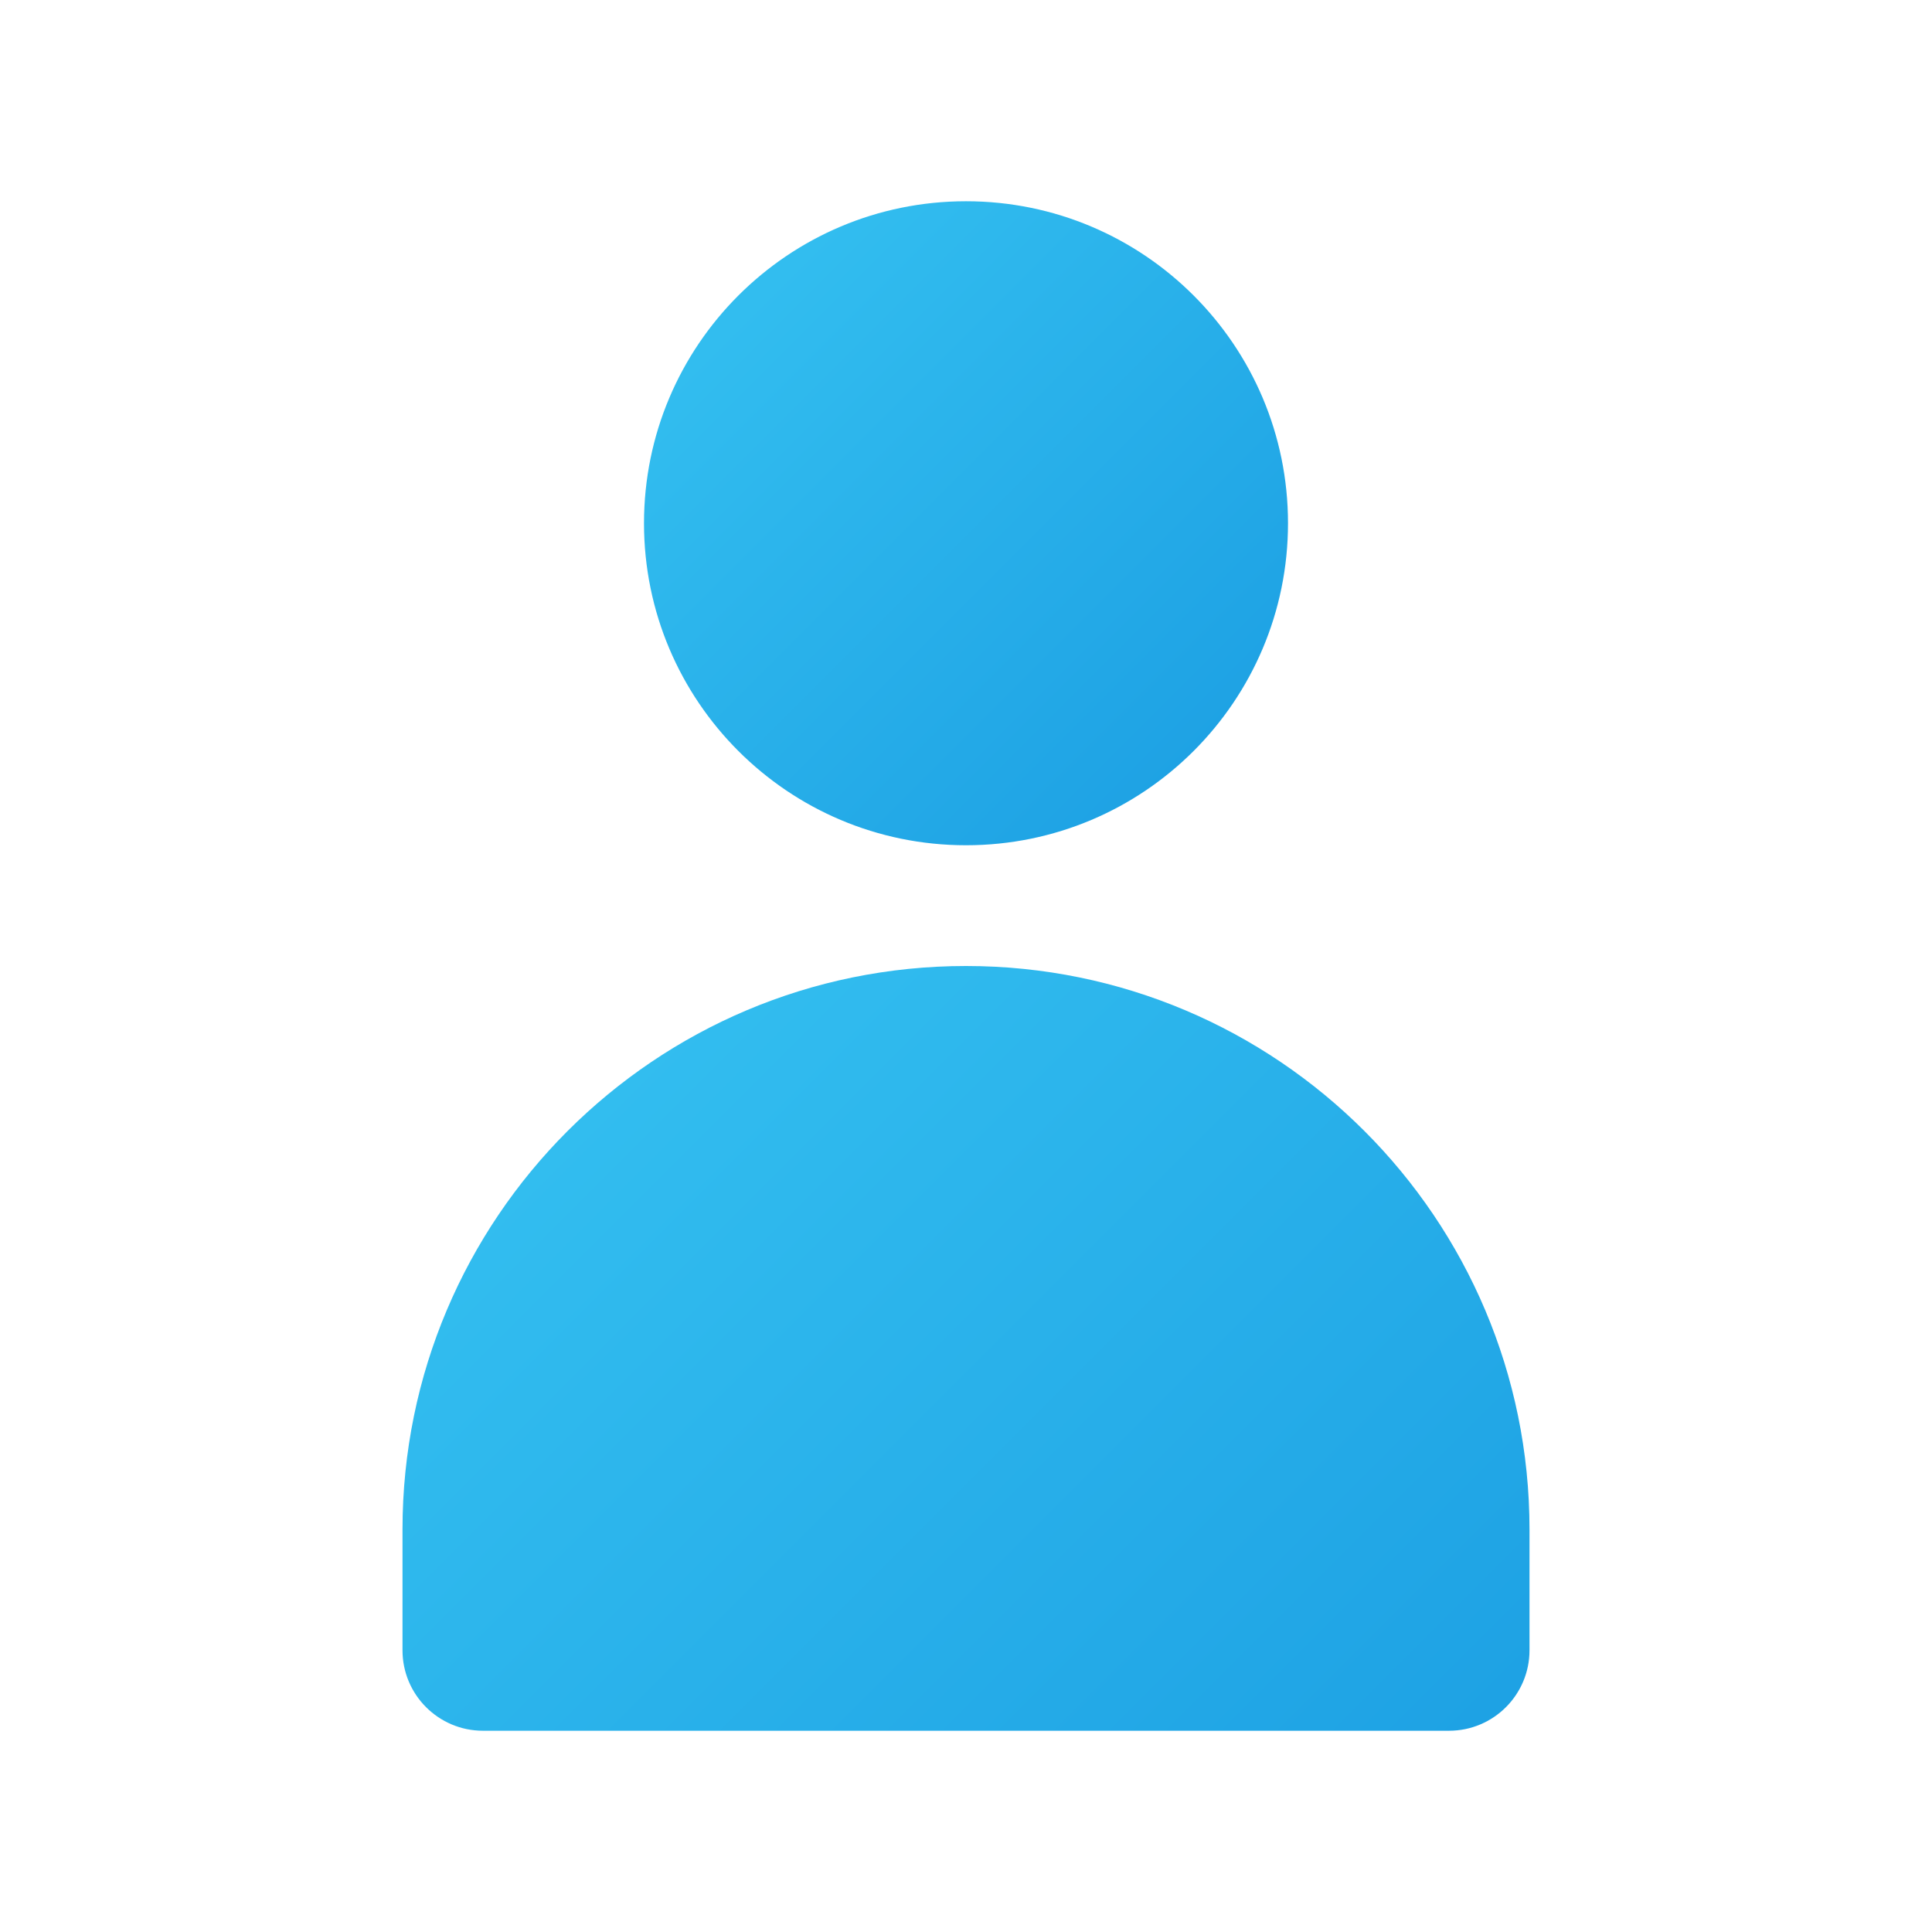
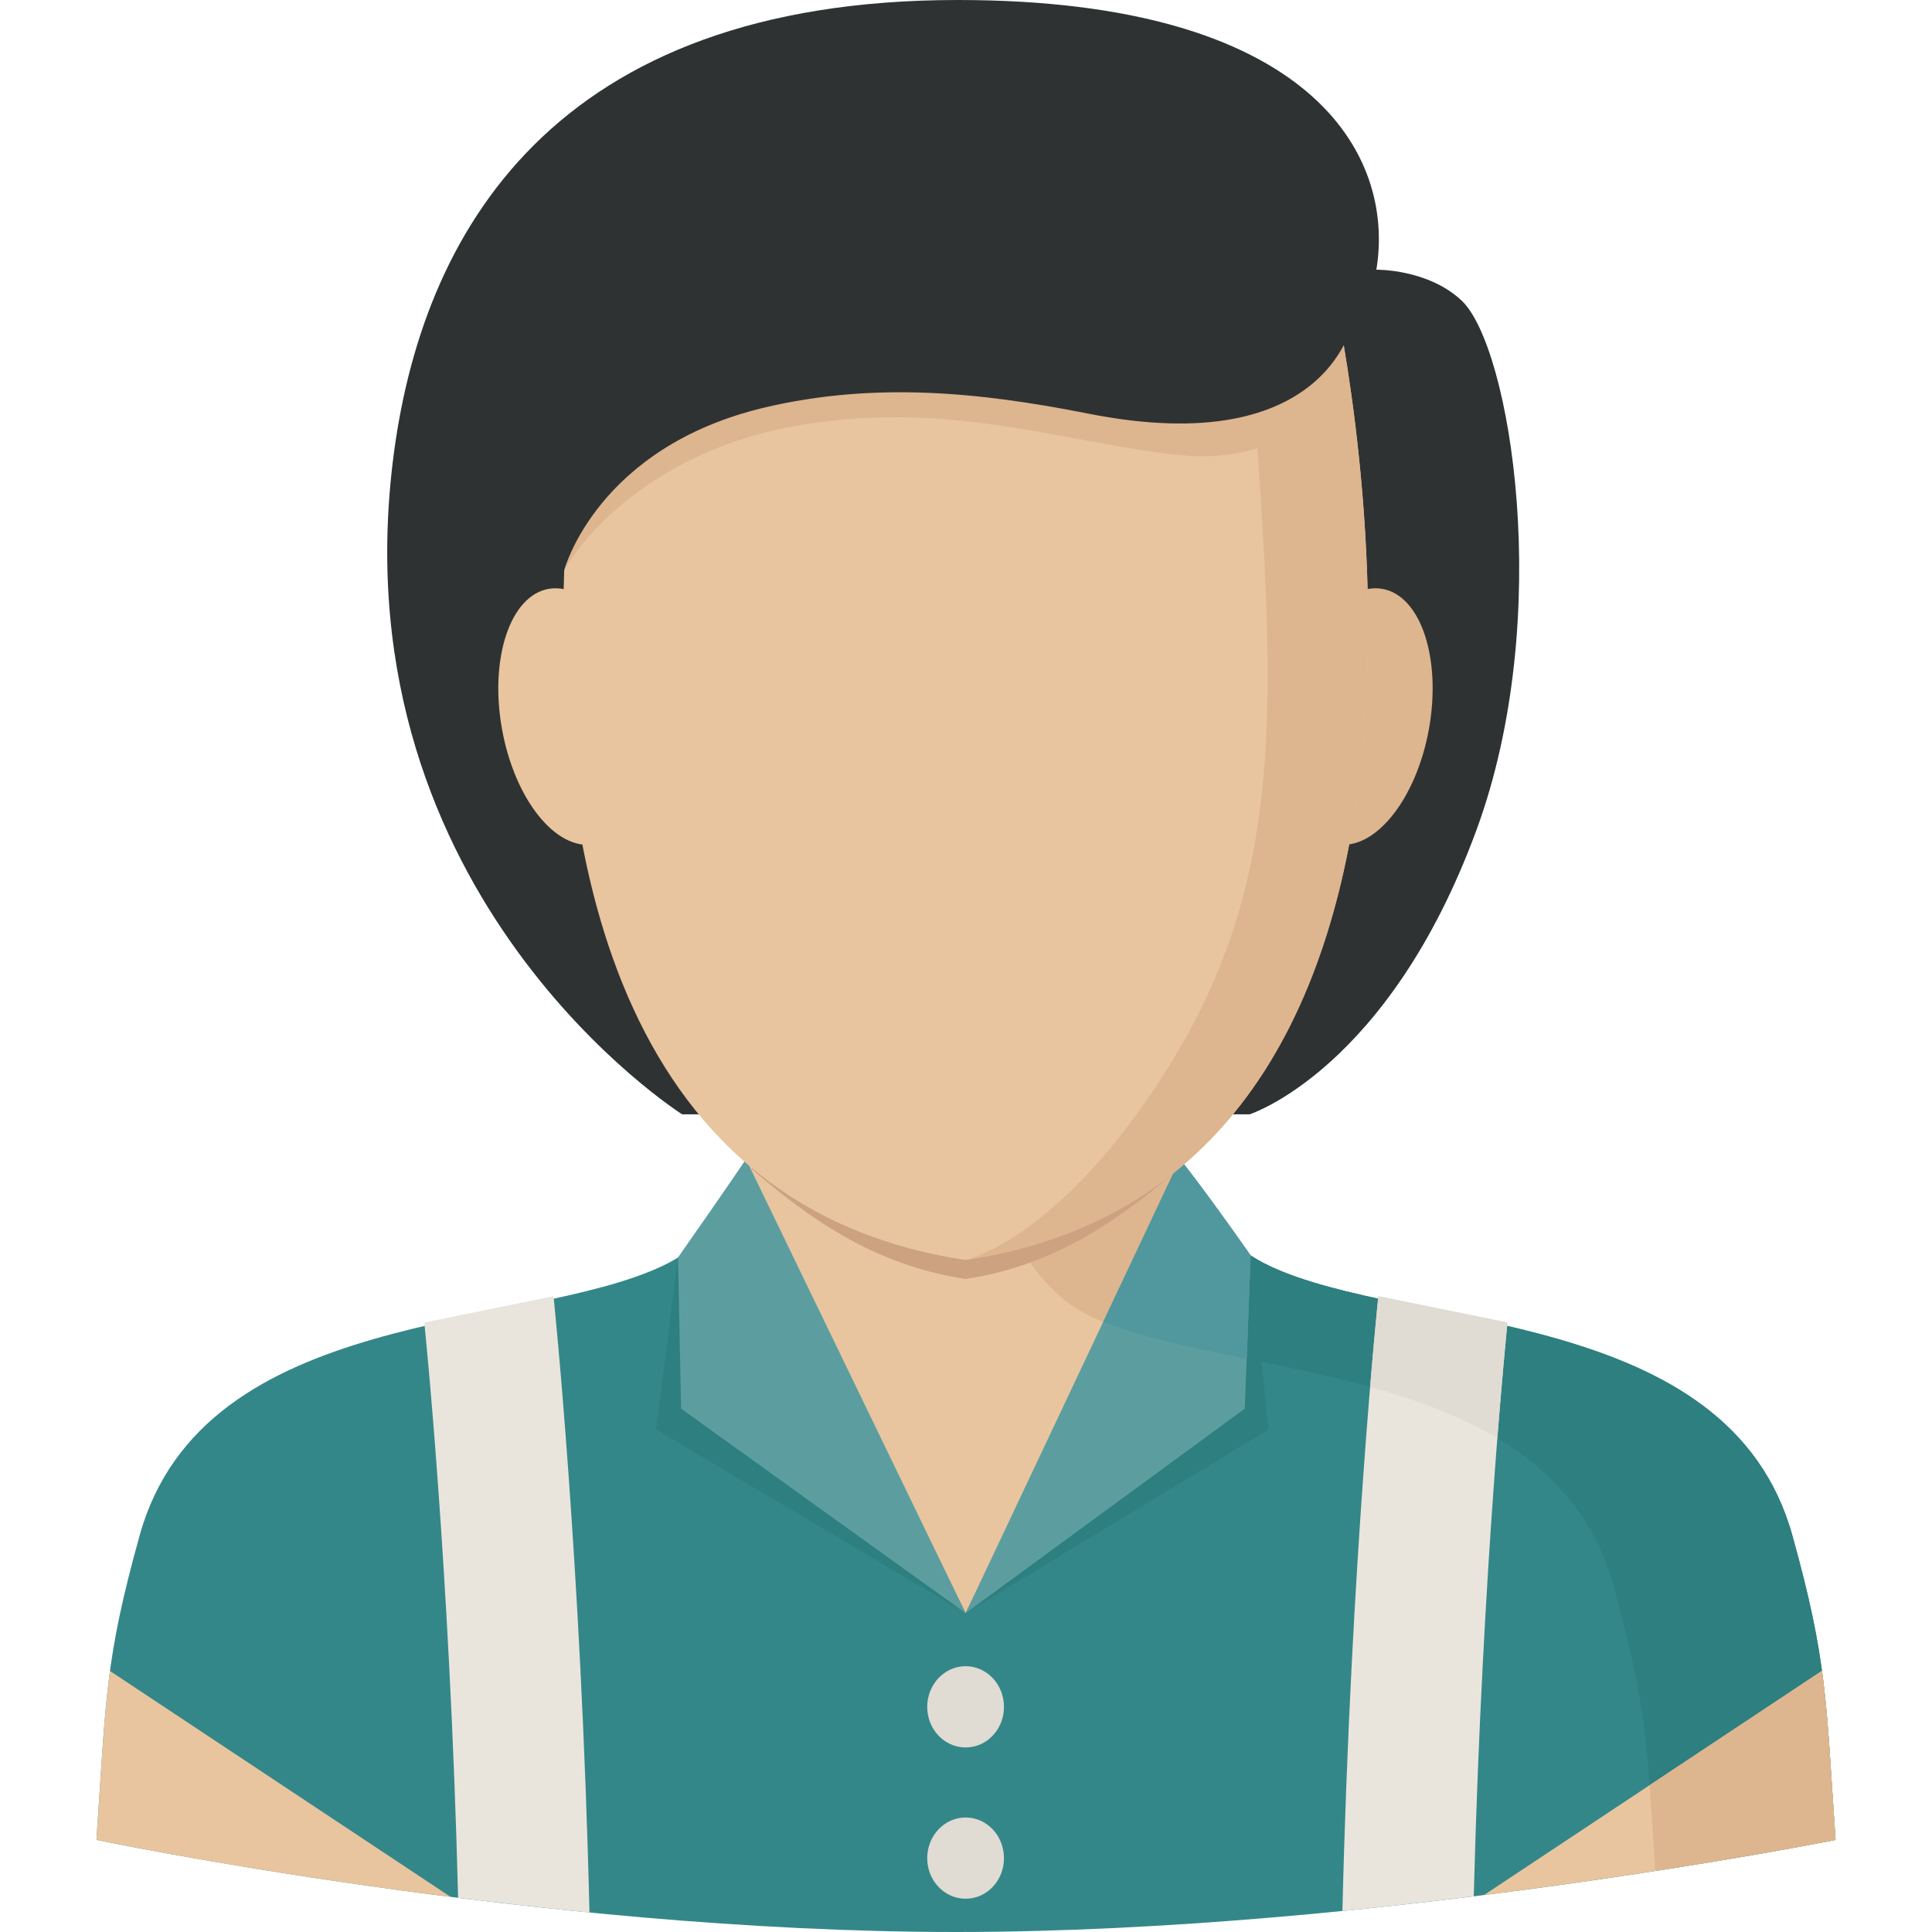
- <svg xmlns="http://www.w3.org/2000/svg" viewBox="0 0 48 48" width="30px" height="30px">
-   <linearGradient id="jlYSOtDdslgAGokS0kAUha" x1="18.573" x2="29.735" y1="7.573" y2="18.735" gradientUnits="userSpaceOnUse">
-     <stop offset="0" stop-color="#32bdef" />
-     <stop offset="1" stop-color="#1ea2e4" />
-   </linearGradient>
-   <circle cx="24" cy="13" r="8" fill="url(#jlYSOtDdslgAGokS0kAUha)" />
-   <linearGradient id="jlYSOtDdslgAGokS0kAUhb" x1="14.593" x2="33.266" y1="27.608" y2="46.281" gradientUnits="userSpaceOnUse">
-     <stop offset="0" stop-color="#32bdef" />
-     <stop offset="1" stop-color="#1ea2e4" />
-   </linearGradient>
-   <path fill="url(#jlYSOtDdslgAGokS0kAUhb)" d="M24,24c-7.732,0-14,6.268-14,14v3c0,1.105,0.895,2,2,2h24c1.105,0,2-0.895,2-2v-3 C38,30.268,31.732,24,24,24z" />
+ <svg xmlns="http://www.w3.org/2000/svg" width="32px" height="32px" viewBox="0 0 64 64" version="1.1">
+   <g id="surface1">
+     <path style=" stroke:none;fill-rule:nonzero;fill:rgb(20.392%,52.941%,53.725%);fill-opacity:1;" d="M 59.371 50.852 C 57.254 43.266 46.629 44.105 42.043 41.93 C 37.457 39.75 38.176 32.441 37.594 31.172 L 26.406 31.172 C 25.824 32.441 26.543 39.75 21.957 41.93 C 17.371 44.105 6.746 43.266 4.629 50.852 C 3.461 55.035 3.516 56.312 3.195 60.949 C 3.195 60.949 17.773 64 31.672 64 C 45.57 64 60.805 60.949 60.805 60.949 C 60.484 56.312 60.539 55.035 59.371 50.852 Z M 59.371 50.852 " />
+     <path style=" stroke:none;fill-rule:nonzero;fill:rgb(18.039%,49.804%,49.804%);fill-opacity:1;" d="M 36.117 43.598 C 40.703 45.777 51.328 44.938 53.445 52.52 C 54.559 56.504 54.562 57.855 54.836 61.977 C 58.488 61.414 60.805 60.949 60.805 60.949 C 60.48 56.312 60.539 55.035 59.371 50.852 C 57.254 43.266 46.629 44.105 42.043 41.93 C 37.457 39.75 38.172 32.441 37.594 31.172 L 31.668 31.172 C 31.668 31.172 31.531 41.422 36.117 43.598 Z M 36.117 43.598 " />
+     <path style=" stroke:none;fill-rule:nonzero;fill:rgb(18.039%,49.804%,49.804%);fill-opacity:1;" d="M 22.461 41.656 L 21.73 47.355 L 31.988 53.438 Z M 22.461 41.656 " />
+     <path style=" stroke:none;fill-rule:nonzero;fill:rgb(18.039%,49.804%,49.804%);fill-opacity:1;" d="M 31.988 53.438 L 42.023 47.355 L 41.43 41.586 Z M 31.988 53.438 " />
+     <path style=" stroke:none;fill-rule:nonzero;fill:rgb(90.98%,77.255%,61.961%);fill-opacity:1;" d="M 31.988 53.438 L 39.238 38.582 L 24.648 38.582 Z M 31.988 53.438 " />
+     <path style=" stroke:none;fill-rule:nonzero;fill:rgb(86.667%,70.98%,55.686%);fill-opacity:1;" d="M 32.656 38.582 C 33.301 40.754 34.363 42.766 36.117 43.598 C 36.297 43.684 36.48 43.762 36.672 43.836 L 39.238 38.582 Z M 32.656 38.582 " />
+     <path style=" stroke:none;fill-rule:nonzero;fill:rgb(36.078%,61.961%,62.745%);fill-opacity:1;" d="M 31.988 53.438 L 24.711 38.398 C 24.711 38.398 24.066 39.367 22.461 41.652 L 22.562 46.664 Z M 31.988 53.438 " />
+     <path style=" stroke:none;fill-rule:nonzero;fill:rgb(36.078%,61.961%,62.745%);fill-opacity:1;" d="M 31.988 53.438 L 39.09 38.398 C 39.09 38.398 39.824 39.297 41.43 41.586 L 41.234 46.664 Z M 31.988 53.438 " />
+     <path style=" stroke:none;fill-rule:nonzero;fill:rgb(31.765%,59.608%,61.961%);fill-opacity:1;" d="M 41.301 45.016 L 41.43 41.586 C 39.824 39.297 39.09 38.398 39.09 38.398 L 36.547 43.785 C 37.836 44.312 39.504 44.652 41.301 45.016 Z M 41.301 45.016 " />
+     <path style=" stroke:none;fill-rule:nonzero;fill:rgb(87.843%,85.882%,82.745%);fill-opacity:1;" d="M 33.258 56.543 C 33.258 55.801 32.691 55.195 31.988 55.195 C 31.285 55.195 30.715 55.801 30.715 56.543 C 30.715 57.285 31.285 57.887 31.988 57.887 C 32.691 57.887 33.258 57.285 33.258 56.543 Z M 33.258 56.543 " />
+     <path style=" stroke:none;fill-rule:nonzero;fill:rgb(87.843%,85.882%,82.745%);fill-opacity:1;" d="M 33.258 61.555 C 33.258 60.809 32.691 60.207 31.988 60.207 C 31.285 60.207 30.715 60.809 30.715 61.555 C 30.715 62.297 31.285 62.898 31.988 62.898 C 32.691 62.898 33.258 62.297 33.258 61.555 Z M 33.258 61.555 " />
+     <path style=" stroke:none;fill-rule:nonzero;fill:rgb(80%,63.529%,50.588%);fill-opacity:1;" d="M 24.898 38.723 C 26.758 40.324 28.934 41.91 31.988 42.367 C 35.051 41.906 37.219 40.289 39.078 38.684 C 37.531 35.676 38.012 32.086 37.59 31.168 L 26.406 31.168 C 25.984 32.09 26.453 35.715 24.898 38.723 Z M 24.898 38.723 " />
+     <path style=" stroke:none;fill-rule:nonzero;fill:rgb(90.98%,77.255%,61.961%);fill-opacity:1;" d="M 3.195 60.949 C 3.195 60.949 8.098 61.977 14.926 62.836 L 3.641 55.352 C 3.434 56.895 3.367 58.422 3.195 60.949 Z M 3.195 60.949 " />
+     <path style=" stroke:none;fill-rule:nonzero;fill:rgb(90.98%,77.255%,61.961%);fill-opacity:1;" d="M 60.355 55.348 L 49.164 62.773 C 55.922 61.926 60.805 60.949 60.805 60.949 C 60.629 58.422 60.566 56.895 60.355 55.348 Z M 60.355 55.348 " />
+     <path style=" stroke:none;fill-rule:nonzero;fill:rgb(86.667%,70.98%,55.686%);fill-opacity:1;" d="M 60.805 60.949 C 60.629 58.422 60.566 56.895 60.355 55.348 L 54.645 59.137 C 54.707 59.953 54.762 60.863 54.836 61.977 C 58.488 61.414 60.805 60.949 60.805 60.949 Z M 60.805 60.949 " />
+     <path style=" stroke:none;fill-rule:nonzero;fill:rgb(91.765%,89.804%,86.275%);fill-opacity:1;" d="M 49.938 43.809 L 45.66 42.938 C 45.66 42.938 44.75 51.652 44.469 63.305 C 45.977 63.152 47.438 62.988 48.82 62.816 C 49.105 51.789 49.938 43.809 49.938 43.809 Z M 49.938 43.809 " />
+     <path style=" stroke:none;fill-rule:nonzero;fill:rgb(91.765%,89.804%,86.275%);fill-opacity:1;" d="M 14.055 43.809 C 14.055 43.809 14.895 51.812 15.176 62.867 C 16.559 63.039 18.016 63.203 19.527 63.355 C 19.25 51.676 18.336 42.938 18.336 42.938 Z M 14.055 43.809 " />
+     <path style=" stroke:none;fill-rule:nonzero;fill:rgb(87.843%,85.882%,82.745%);fill-opacity:1;" d="M 45.387 45.941 C 46.887 46.355 48.336 46.887 49.602 47.641 C 49.793 45.207 49.938 43.809 49.938 43.809 L 45.66 42.938 C 45.66 42.938 45.547 44.023 45.387 45.941 Z M 45.387 45.941 " />
+     <path style=" stroke:none;fill-rule:nonzero;fill:rgb(18.431%,19.608%,20%);fill-opacity:1;" d="M 22.598 36.914 C 22.598 36.914 11.273 29.754 13.008 15.328 C 13.926 7.684 18.348 0 31.73 0 C 43.449 0 46.223 5.129 45.594 8.934 C 45.594 8.934 47.301 8.906 48.418 9.957 C 50.039 11.484 51.504 20.426 48.914 27.484 C 45.996 35.438 41.395 36.914 41.395 36.914 Z M 22.598 36.914 " />
+     <path style=" stroke:none;fill-rule:nonzero;fill:rgb(86.667%,70.98%,55.686%);fill-opacity:1;" d="M 44.273 27.965 C 45.543 28.191 46.914 26.484 47.336 24.148 C 47.754 21.812 47.066 19.734 45.797 19.508 C 44.527 19.277 43.156 20.988 42.734 23.32 C 42.316 25.656 43.004 27.734 44.273 27.965 Z M 44.273 27.965 " />
+     <path style=" stroke:none;fill-rule:nonzero;fill:rgb(90.98%,77.255%,61.961%);fill-opacity:1;" d="M 16.629 24.152 C 17.051 26.488 18.418 28.195 19.688 27.965 C 20.961 27.738 21.648 25.66 21.227 23.324 C 20.809 20.988 19.438 19.281 18.168 19.508 C 16.898 19.738 16.211 21.816 16.629 24.152 Z M 16.629 24.152 " />
+     <path style=" stroke:none;fill-rule:nonzero;fill:rgb(90.98%,77.255%,61.961%);fill-opacity:1;" d="M 44.129 9.434 L 32.094 11.285 C 32.094 11.285 27.828 11.469 24.348 13.238 C 21.152 14.863 18.719 18.043 18.688 18.941 C 18.379 27.812 20.188 39.965 31.984 41.738 C 50.938 38.891 44.129 9.434 44.129 9.434 Z M 44.129 9.434 " />
+     <path style=" stroke:none;fill-rule:nonzero;fill:rgb(86.667%,70.98%,55.686%);fill-opacity:1;" d="M 31.984 41.742 C 50.938 38.891 44.129 9.434 44.129 9.434 L 41.289 9.434 C 42.066 21.738 43.141 28.273 38.676 35.398 C 35.137 41.043 31.984 41.742 31.984 41.742 Z M 31.984 41.742 " />
+     <path style=" stroke:none;fill-rule:nonzero;fill:rgb(86.667%,70.98%,55.686%);fill-opacity:1;" d="M 43.68 8.121 C 43.68 8.121 37.109 11.277 27.301 11.109 C 18.656 10.961 18.77 18.371 18.695 18.871 C 18.695 18.871 20.711 15.137 26.332 14.113 C 31.441 13.184 35.508 14.738 39.156 15.082 C 43.223 15.465 44.574 12.383 44.574 12.383 Z M 43.68 8.121 " />
+     <path style=" stroke:none;fill-rule:nonzero;fill:rgb(18.431%,19.608%,20%);fill-opacity:1;" d="M 43.328 6.914 C 43.328 6.914 37.105 10.566 27.301 10.277 C 16.824 9.965 18.641 18.645 18.695 18.875 C 18.695 18.875 19.777 14.809 25.344 13.496 C 28.957 12.648 32.434 12.984 36.035 13.699 C 44.141 15.309 44.855 10.5 44.855 10.5 C 44.855 10.5 45.262 8.629 43.328 6.914 Z M 43.328 6.914 " />
+   </g>
</svg>
